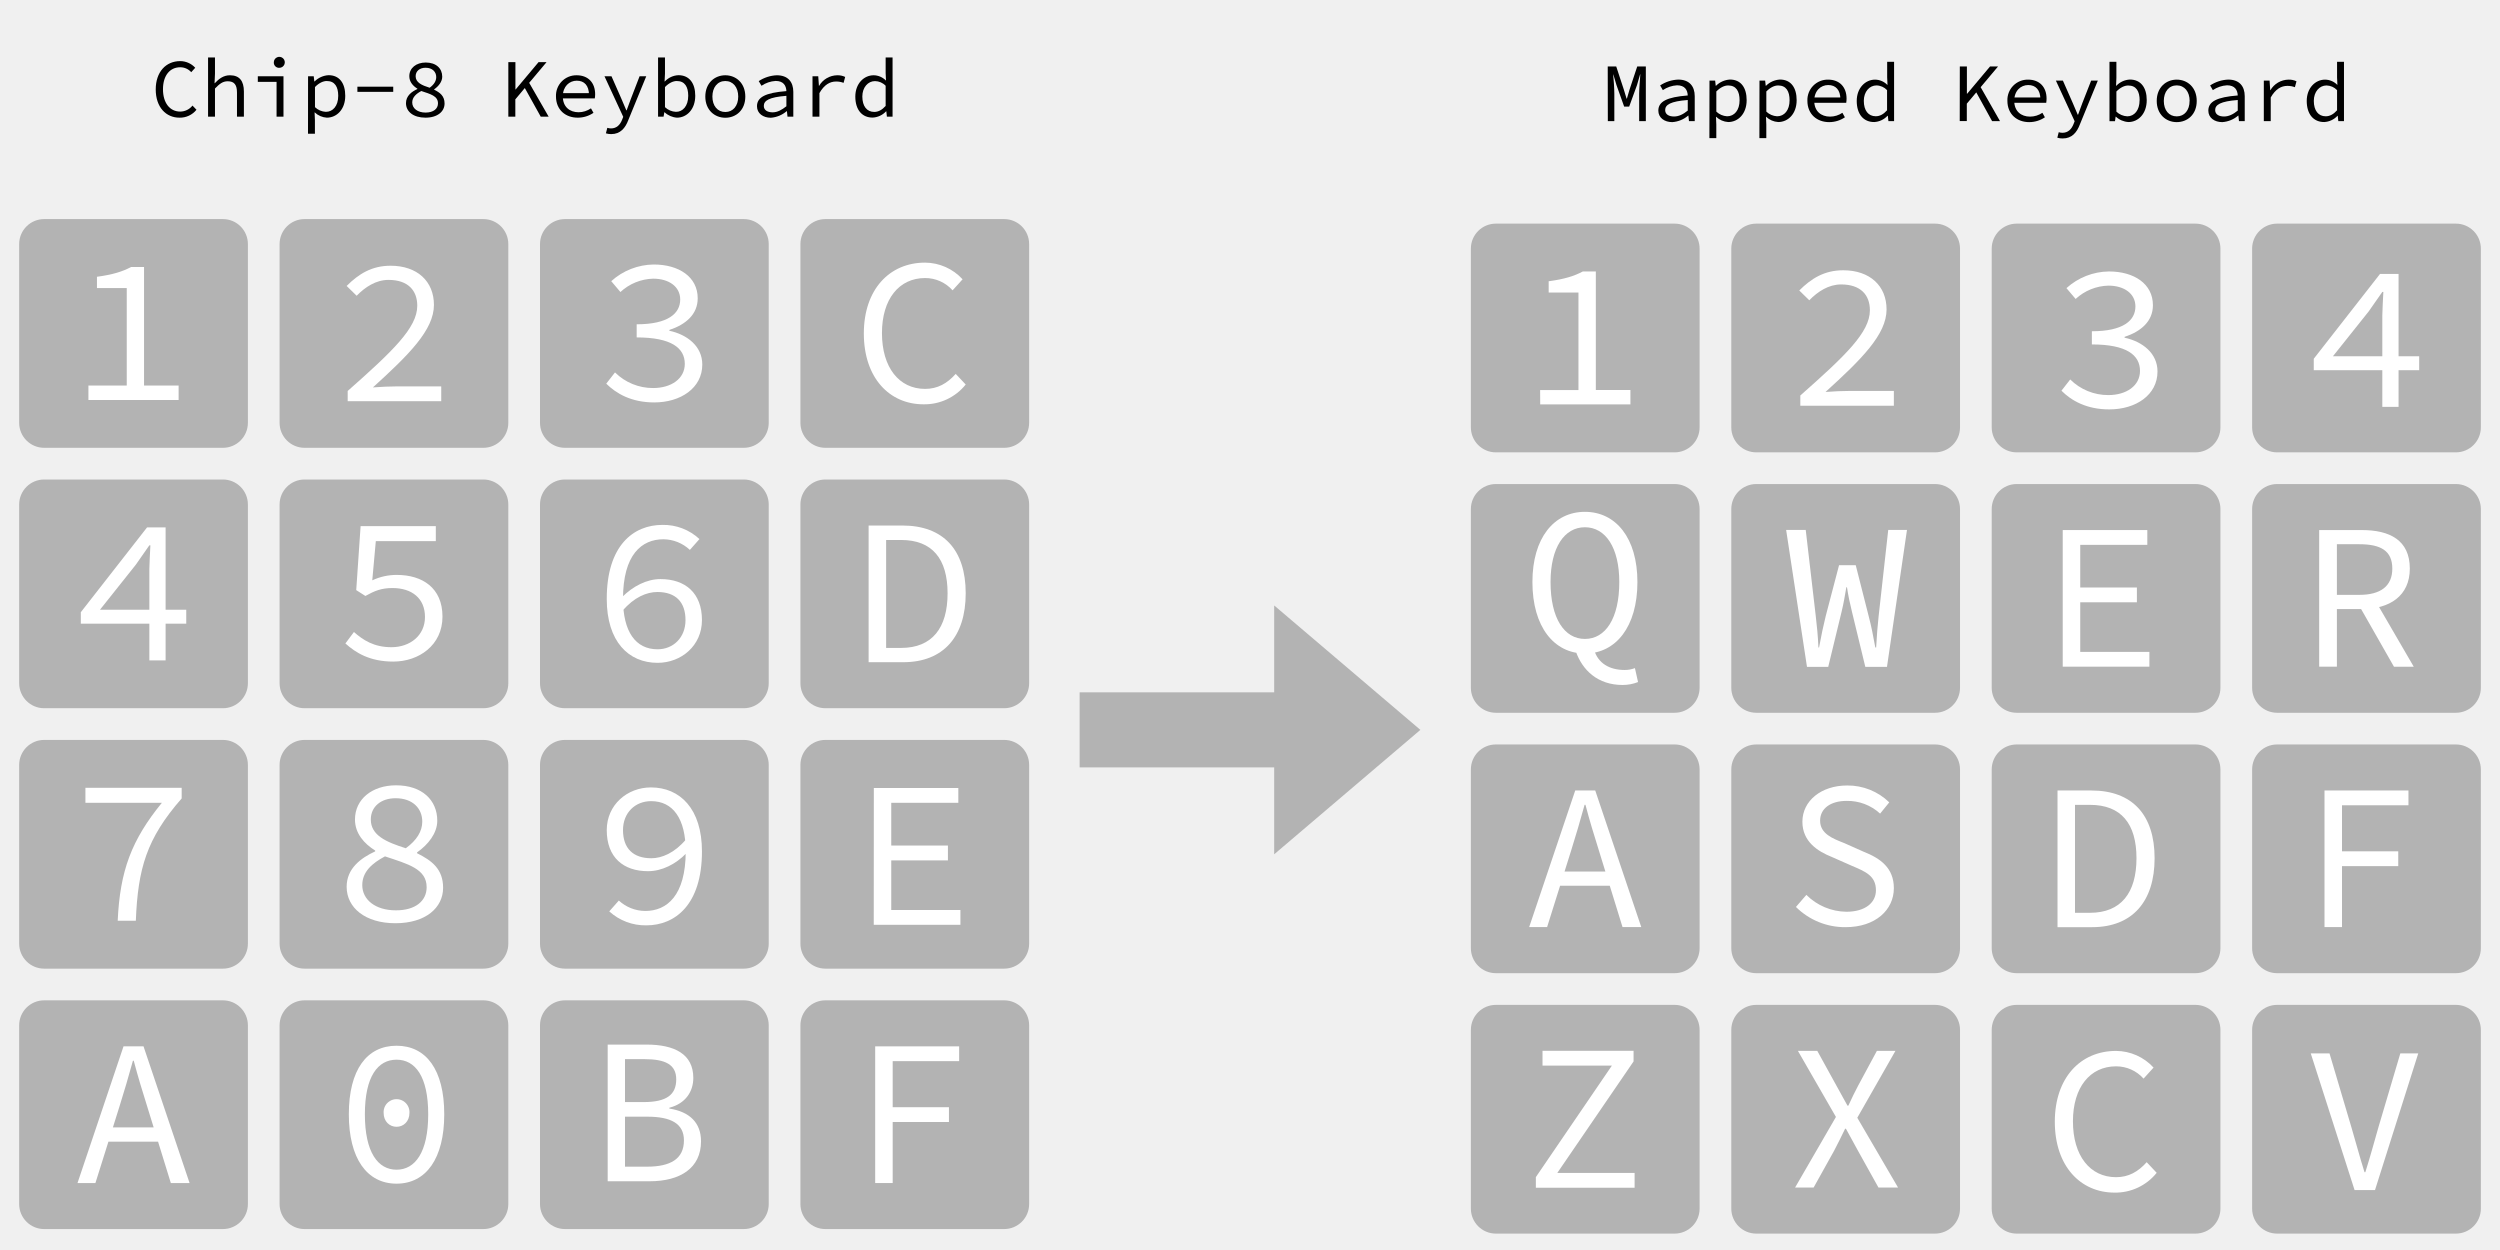
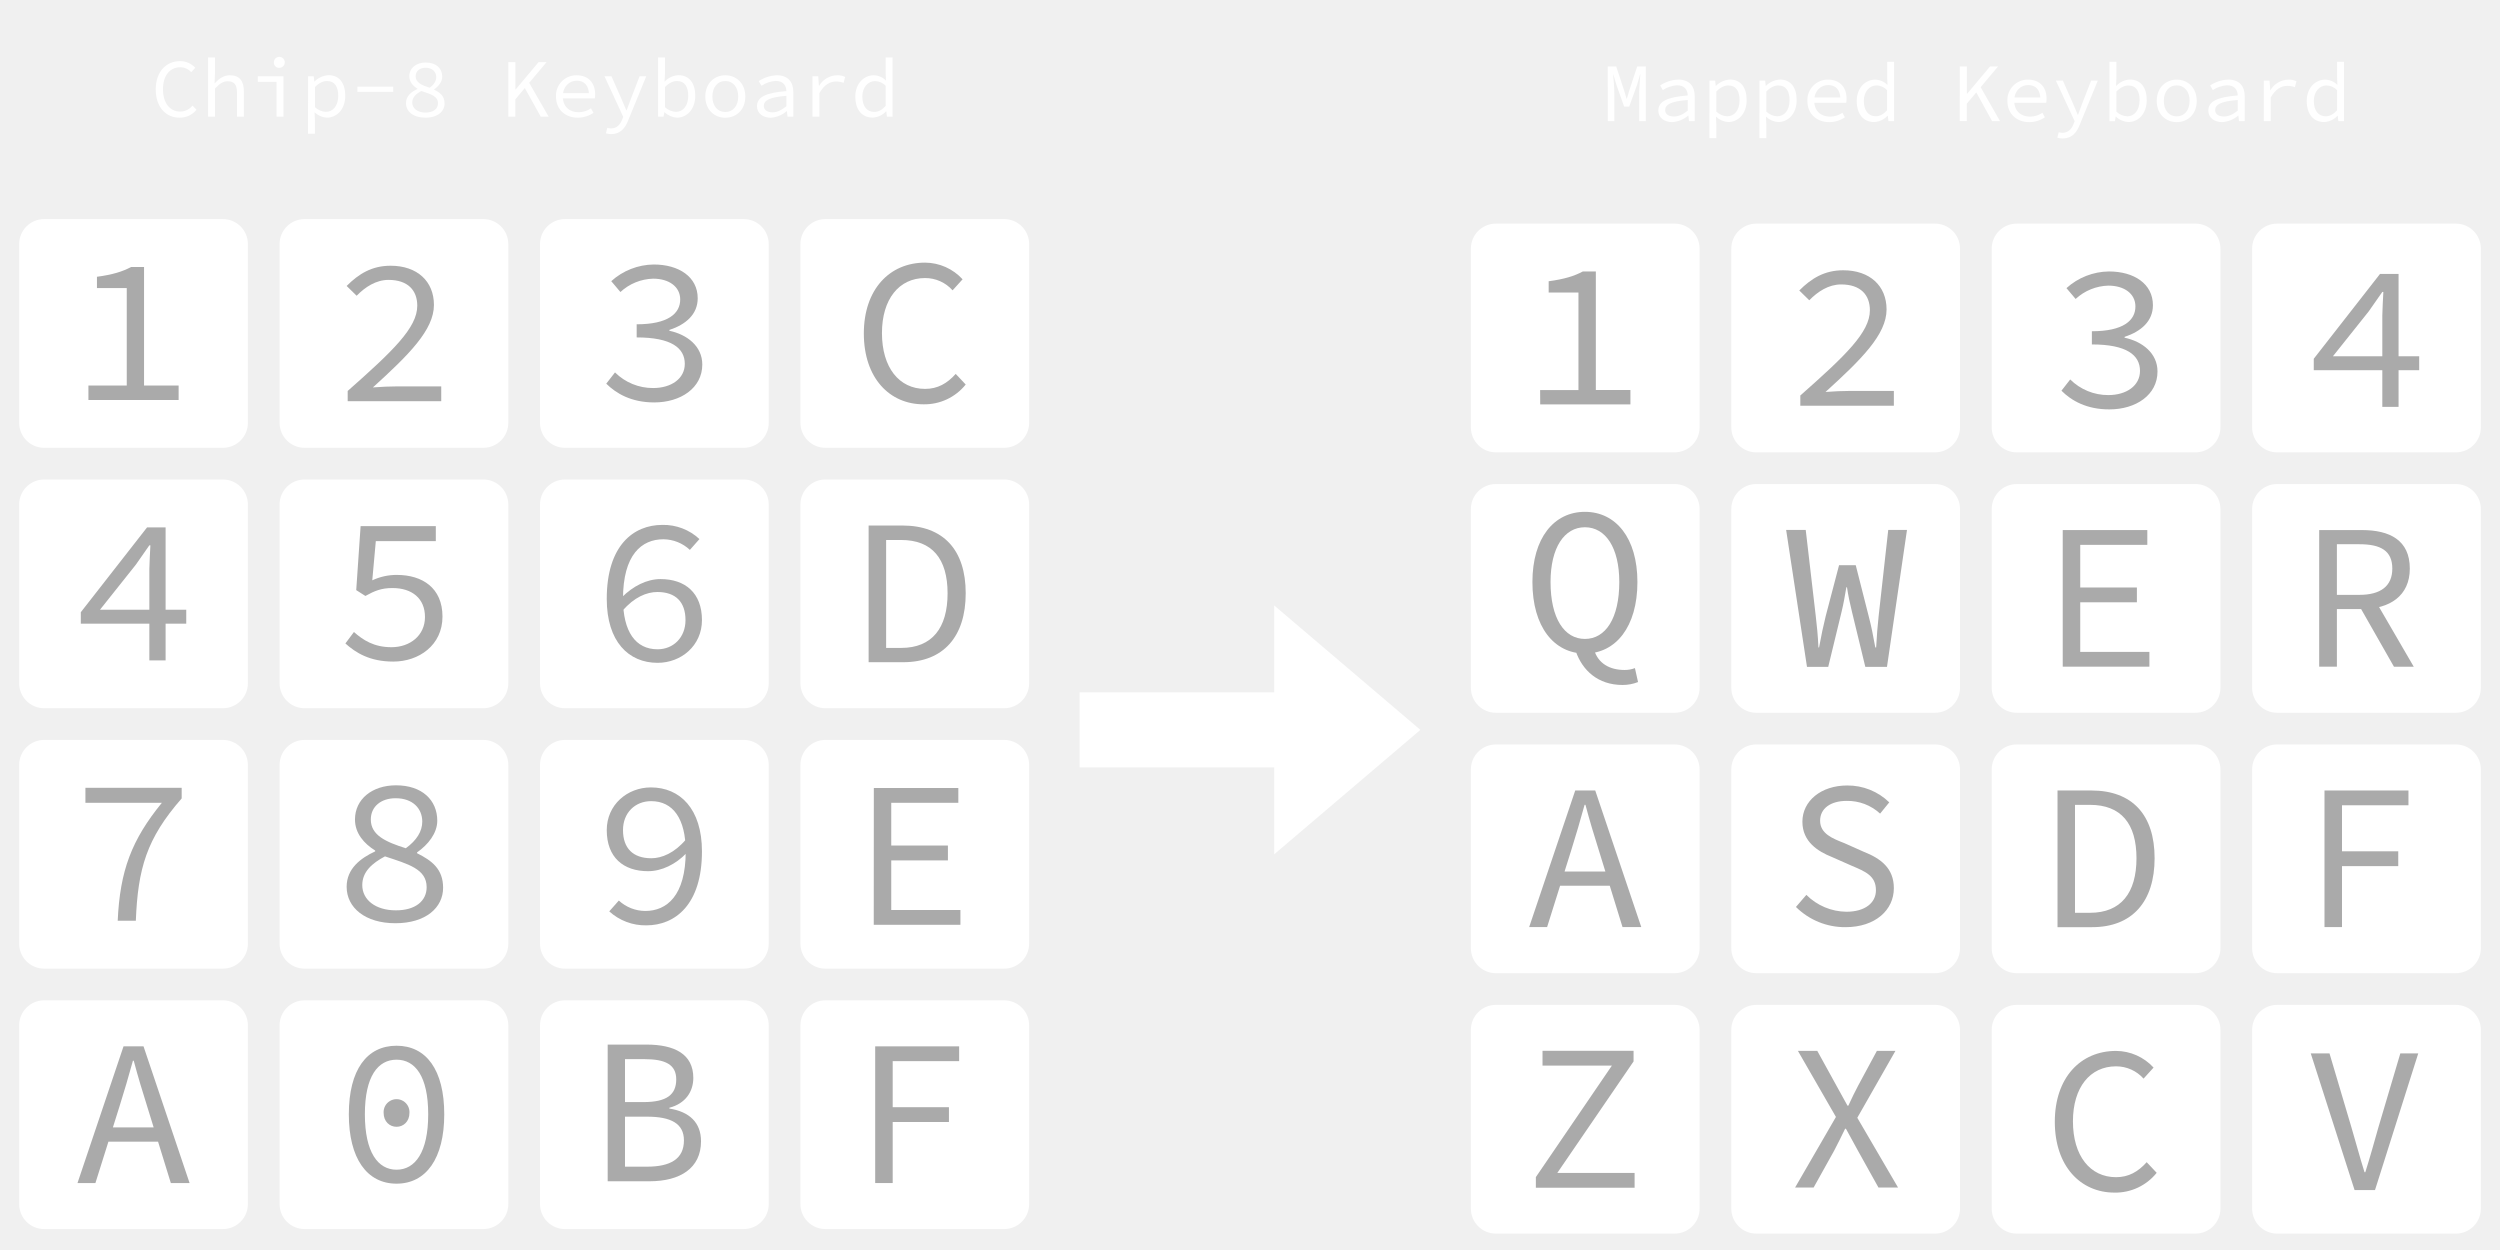
<svg xmlns="http://www.w3.org/2000/svg" id="Layer_1" data-name="Layer 1" viewBox="0 0 1200 600">
  <defs>
-     <style>.cls-1{fill:#b3b3b3;}.cls-2{fill:#fff;}</style>
+     <style>.cls-1{fill:#fff;}.cls-2{fill:#aaa;}</style>
  </defs>
  <rect class="cls-1" x="706.02" y="107.34" width="109.79" height="109.79" rx="12" />
  <rect class="cls-1" x="1081.02" y="107.34" width="109.79" height="109.79" rx="12" />
  <rect class="cls-1" x="1081.02" y="482.34" width="109.79" height="109.79" rx="12" />
  <rect class="cls-1" x="706.02" y="482.34" width="109.79" height="109.79" rx="12" />
  <rect class="cls-1" x="831.02" y="107.34" width="109.79" height="109.79" rx="12" />
  <rect class="cls-1" x="956.02" y="107.34" width="109.79" height="109.79" rx="12" />
  <rect class="cls-1" x="706.02" y="232.34" width="109.79" height="109.79" rx="12" />
  <rect class="cls-1" x="831.02" y="232.34" width="109.79" height="109.79" rx="12" />
  <rect class="cls-1" x="956.02" y="232.34" width="109.79" height="109.79" rx="12" />
  <rect class="cls-1" x="1081.02" y="232.34" width="109.79" height="109.79" rx="12" />
  <rect class="cls-1" x="706.02" y="357.34" width="109.79" height="109.79" rx="12" />
  <rect class="cls-1" x="831.02" y="357.34" width="109.79" height="109.79" rx="12" />
  <rect class="cls-1" x="956.02" y="357.34" width="109.79" height="109.79" rx="12" />
  <rect class="cls-1" x="1081.02" y="357.34" width="109.79" height="109.79" rx="12" />
  <rect class="cls-1" x="831.02" y="482.34" width="109.79" height="109.79" rx="12" />
  <rect class="cls-1" x="956.02" y="482.34" width="109.79" height="109.79" rx="12" />
-   <path d="M771.71,31.91h4.08l3.68,11.19,1.28,4.24h.16l1.24-4.24,3.72-11.19H790V58.14h-3.2V45c0-2.56.4-7,.56-9.28h-.12l-1.48,5.12L782,51.18h-2.4l-3.68-10.32-1.52-5.12h-.08c.24,2.24.56,6.72.56,9.28V58.14h-3.12Z" />
-   <path d="M796,53.1c0-4.36,4.08-6.48,14.12-7.28-.12-2.64-1.4-4.88-5.16-4.88a13.54,13.54,0,0,0-6.8,2.32L796.87,41a17,17,0,0,1,8.68-2.8c5.32,0,7.92,3.16,7.92,8V58.14h-2.76l-.28-2.64h-.12a13.07,13.07,0,0,1-7.64,3.12C799,58.62,796,56.58,796,53.1Zm14.12,0V48c-8.32.64-10.84,2.28-10.84,4.84,0,2.2,2,3.08,4.24,3.08S807.91,54.9,810.15,53.06Z" />
-   <path d="M820.55,38.7h2.72l.28,2.48h.12a10.32,10.32,0,0,1,6.72-3c5.24,0,8,3.88,8,9.92,0,6.6-4.16,10.48-8.84,10.48a9.22,9.22,0,0,1-5.8-2.52h-.08l.16,3.68v6.56h-3.32ZM835,48.14c0-4.28-1.6-7.12-5.48-7.12-1.72,0-3.72.88-5.68,2.88v9.68A8.12,8.12,0,0,0,829,55.82C832.47,55.82,835,52.94,835,48.14Z" />
-   <path d="M844.55,38.7h2.72l.28,2.48h.12a10.32,10.32,0,0,1,6.72-3c5.24,0,8,3.88,8,9.92,0,6.6-4.16,10.48-8.84,10.48a9.22,9.22,0,0,1-5.8-2.52h-.08l.16,3.68v6.56h-3.32ZM859,48.14c0-4.28-1.6-7.12-5.48-7.12-1.72,0-3.72.88-5.68,2.88v9.68A8.12,8.12,0,0,0,853,55.82C856.47,55.82,859,52.94,859,48.14Z" />
-   <path d="M867.55,48.38a9.77,9.77,0,0,1,9.92-10.16c5.6,0,8.88,3.64,8.88,9.12a13.49,13.49,0,0,1-.16,2H869.75V46.78h14.48l-.84.92c0-4.6-2.28-6.88-5.84-6.88s-6.72,2.72-6.72,7.56c0,5,3.28,7.6,7.6,7.6a10.59,10.59,0,0,0,5.92-1.84l1.2,2.16A13.32,13.32,0,0,1,878,58.62C872.19,58.62,867.55,54.86,867.55,48.38Z" />
-   <path d="M891.23,48.46c0-6.32,4.2-10.24,8.8-10.24a8.35,8.35,0,0,1,5.84,2.48H906l-.16-3.56V29.67h3.32V58.14h-2.72l-.28-2.56H906a9.34,9.34,0,0,1-6.36,3C894.59,58.62,891.23,54.94,891.23,48.46Zm14.56,4.48V43.26A7.21,7.21,0,0,0,900.71,41c-3.36,0-6.08,3-6.08,7.4,0,4.64,2.16,7.4,5.72,7.4C902.27,55.82,904.07,54.86,905.79,52.94Z" />
-   <path d="M940.71,31.91h3.4V45h.12l11-13.11h3.84l-15,17.87v8.36h-3.4Zm7.44,11.59,2-2.64L960,58.14h-3.8Z" />
-   <path d="M963.55,48.38a9.77,9.77,0,0,1,9.92-10.16c5.6,0,8.88,3.64,8.88,9.12a13.49,13.49,0,0,1-.16,2H965.75V46.78h14.48l-.84.92c0-4.6-2.28-6.88-5.84-6.88s-6.72,2.72-6.72,7.56c0,5,3.28,7.6,7.6,7.6a10.59,10.59,0,0,0,5.92-1.84l1.2,2.16A13.32,13.32,0,0,1,974,58.62C968.19,58.62,963.55,54.86,963.55,48.38Z" />
-   <path d="M987.51,66.1l.68-2.64a6.24,6.24,0,0,0,1.76.28c2.72,0,4.36-1.72,5.32-4.12l.56-1.44-9-19.48h3.36l4.72,10.72c.76,1.72,1.6,3.76,2.4,5.64h.16c.68-1.84,1.44-3.88,2.08-5.64l4.2-10.72h3.2l-8.6,21c-1.44,3.84-3.8,6.76-8.24,6.76A8.19,8.19,0,0,1,987.51,66.1Z" />
-   <path d="M1015.63,56h-.12l-.32,2.16h-2.64V29.67h3.32v7.75l-.16,3.76h.12a9.56,9.56,0,0,1,6.52-3c5.24,0,8.08,3.88,8.08,9.88,0,6.64-4.16,10.52-8.76,10.52A9.6,9.6,0,0,1,1015.63,56Zm11.4-7.84c0-4.28-1.6-7.12-5.48-7.12-1.72,0-3.72.88-5.68,2.88v9.68a8.13,8.13,0,0,0,5.24,2.24C1024.47,55.82,1027,52.94,1027,48.14Z" />
-   <path d="M1035.23,48.46c0-6.52,4.48-10.24,9.6-10.24s9.6,3.72,9.6,10.24-4.48,10.16-9.6,10.16S1035.23,54.9,1035.23,48.46Zm15.8,0c0-4.48-2.48-7.48-6.2-7.48s-6.2,3-6.2,7.48,2.48,7.4,6.2,7.4S1051,52.9,1051,48.46Z" />
-   <path d="M1060,53.1c0-4.36,4.08-6.48,14.12-7.28-.12-2.64-1.4-4.88-5.16-4.88a13.54,13.54,0,0,0-6.8,2.32L1060.87,41a17,17,0,0,1,8.68-2.8c5.32,0,7.92,3.16,7.92,8V58.14h-2.76l-.28-2.64h-.12a13.07,13.07,0,0,1-7.64,3.12C1063,58.62,1060,56.58,1060,53.1Zm14.12,0V48c-8.32.64-10.84,2.28-10.84,4.84,0,2.2,2,3.08,4.24,3.08S1071.91,54.9,1074.15,53.06Z" />
-   <path d="M1086.63,38.7h2.76l.32,4.6h.08a10.25,10.25,0,0,1,8.68-5.08,8.18,8.18,0,0,1,3.84.8l-.76,2.84a9.75,9.75,0,0,0-3.6-.64c-2.92,0-5.68,1.48-8,5.56V58.14h-3.32Z" />
-   <path d="M1107.23,48.46c0-6.32,4.2-10.24,8.8-10.24a8.35,8.35,0,0,1,5.84,2.48h.08l-.16-3.56V29.67h3.32V58.14h-2.72l-.28-2.56H1122a9.34,9.34,0,0,1-6.36,3C1110.59,58.62,1107.23,54.94,1107.23,48.46Zm14.56,4.48V43.26a7.21,7.21,0,0,0-5.08-2.24c-3.36,0-6.08,3-6.08,7.4,0,4.64,2.16,7.4,5.72,7.4C1118.27,55.82,1120.07,54.86,1121.79,52.94Z" />
+   <path class="cls-1" d="M771.71,31.91h4.08l3.68,11.19,1.28,4.24h.16l1.24-4.24,3.72-11.19H790V58.14h-3.2V45c0-2.56.4-7,.56-9.28h-.12l-1.48,5.12L782,51.18h-2.4l-3.68-10.32-1.52-5.12h-.08c.24,2.24.56,6.72.56,9.28V58.14h-3.12Z" />
+   <path class="cls-1" d="M796,53.1c0-4.36,4.08-6.48,14.12-7.28-.12-2.64-1.4-4.88-5.16-4.88a13.54,13.54,0,0,0-6.8,2.32L796.87,41a17,17,0,0,1,8.68-2.8c5.32,0,7.92,3.16,7.92,8V58.14h-2.76l-.28-2.64h-.12a13.07,13.07,0,0,1-7.64,3.12C799,58.62,796,56.58,796,53.1Zm14.12,0V48c-8.32.64-10.84,2.28-10.84,4.84,0,2.2,2,3.08,4.24,3.08S807.91,54.9,810.15,53.06Z" />
+   <path class="cls-1" d="M820.55,38.7h2.72l.28,2.48h.12a10.32,10.32,0,0,1,6.72-3c5.24,0,8,3.88,8,9.92,0,6.6-4.16,10.48-8.84,10.48a9.22,9.22,0,0,1-5.8-2.52h-.08l.16,3.68v6.56h-3.32ZM835,48.14c0-4.28-1.6-7.12-5.48-7.12-1.72,0-3.72.88-5.68,2.88v9.68A8.12,8.12,0,0,0,829,55.82C832.47,55.82,835,52.94,835,48.14Z" />
+   <path class="cls-1" d="M844.55,38.7h2.72l.28,2.48h.12a10.32,10.32,0,0,1,6.72-3c5.24,0,8,3.88,8,9.92,0,6.6-4.16,10.48-8.84,10.48a9.22,9.22,0,0,1-5.8-2.52h-.08l.16,3.68v6.56h-3.32ZM859,48.14c0-4.28-1.6-7.12-5.48-7.12-1.72,0-3.72.88-5.68,2.88v9.68A8.12,8.12,0,0,0,853,55.82C856.47,55.82,859,52.94,859,48.14Z" />
+   <path class="cls-1" d="M867.55,48.38a9.77,9.77,0,0,1,9.92-10.16c5.6,0,8.88,3.64,8.88,9.12a13.49,13.49,0,0,1-.16,2H869.75V46.78h14.48l-.84.92c0-4.6-2.28-6.88-5.84-6.88s-6.72,2.72-6.72,7.56c0,5,3.28,7.6,7.6,7.6a10.59,10.59,0,0,0,5.92-1.84l1.2,2.16A13.32,13.32,0,0,1,878,58.62C872.19,58.62,867.55,54.86,867.55,48.38Z" />
+   <path class="cls-1" d="M891.23,48.46c0-6.32,4.2-10.24,8.8-10.24a8.35,8.35,0,0,1,5.84,2.48H906l-.16-3.56V29.67h3.32V58.14h-2.72l-.28-2.56H906a9.34,9.34,0,0,1-6.36,3C894.59,58.62,891.23,54.94,891.23,48.46Zm14.56,4.48V43.26A7.21,7.21,0,0,0,900.71,41c-3.36,0-6.08,3-6.08,7.4,0,4.64,2.16,7.4,5.72,7.4C902.27,55.82,904.07,54.86,905.79,52.94Z" />
+   <path class="cls-1" d="M940.71,31.91h3.4V45h.12l11-13.11h3.84l-15,17.87v8.36h-3.4Zm7.44,11.59,2-2.64L960,58.14h-3.8Z" />
+   <path class="cls-1" d="M963.55,48.38a9.77,9.77,0,0,1,9.92-10.16c5.6,0,8.88,3.64,8.88,9.12a13.49,13.49,0,0,1-.16,2H965.75V46.78h14.48l-.84.92c0-4.6-2.28-6.88-5.84-6.88s-6.72,2.72-6.72,7.56c0,5,3.28,7.6,7.6,7.6a10.59,10.59,0,0,0,5.92-1.84l1.2,2.16A13.32,13.32,0,0,1,974,58.62C968.19,58.62,963.55,54.86,963.55,48.38Z" />
+   <path class="cls-1" d="M987.51,66.1l.68-2.64a6.24,6.24,0,0,0,1.76.28c2.72,0,4.36-1.72,5.32-4.12l.56-1.44-9-19.48h3.36l4.72,10.72c.76,1.72,1.6,3.76,2.4,5.64h.16c.68-1.84,1.44-3.88,2.08-5.64l4.2-10.72h3.2l-8.6,21c-1.44,3.84-3.8,6.76-8.24,6.76A8.19,8.19,0,0,1,987.51,66.1Z" />
+   <path class="cls-1" d="M1015.63,56h-.12l-.32,2.16h-2.64V29.67h3.32v7.75l-.16,3.76h.12a9.56,9.56,0,0,1,6.52-3c5.24,0,8.08,3.88,8.08,9.88,0,6.64-4.16,10.52-8.76,10.52A9.6,9.6,0,0,1,1015.63,56Zm11.4-7.84c0-4.28-1.6-7.12-5.48-7.12-1.72,0-3.72.88-5.68,2.88v9.68a8.13,8.13,0,0,0,5.24,2.24C1024.47,55.82,1027,52.94,1027,48.14Z" />
+   <path class="cls-1" d="M1035.23,48.46c0-6.52,4.48-10.24,9.6-10.24s9.6,3.72,9.6,10.24-4.48,10.16-9.6,10.16S1035.23,54.9,1035.23,48.46Zm15.8,0c0-4.48-2.48-7.48-6.2-7.48s-6.2,3-6.2,7.48,2.48,7.4,6.2,7.4S1051,52.9,1051,48.46Z" />
+   <path class="cls-1" d="M1060,53.1c0-4.36,4.08-6.48,14.12-7.28-.12-2.64-1.4-4.88-5.16-4.88a13.54,13.54,0,0,0-6.8,2.32L1060.87,41a17,17,0,0,1,8.68-2.8c5.32,0,7.92,3.16,7.92,8V58.14h-2.76l-.28-2.64h-.12a13.07,13.07,0,0,1-7.64,3.12C1063,58.62,1060,56.58,1060,53.1Zm14.12,0V48c-8.32.64-10.84,2.28-10.84,4.84,0,2.2,2,3.08,4.24,3.08S1071.91,54.9,1074.15,53.06Z" />
+   <path class="cls-1" d="M1086.63,38.7h2.76l.32,4.6h.08a10.25,10.25,0,0,1,8.68-5.08,8.18,8.18,0,0,1,3.84.8l-.76,2.84a9.75,9.75,0,0,0-3.6-.64c-2.92,0-5.68,1.48-8,5.56V58.14h-3.32Z" />
+   <path class="cls-1" d="M1107.23,48.46c0-6.32,4.2-10.24,8.8-10.24a8.35,8.35,0,0,1,5.84,2.48h.08l-.16-3.56V29.67h3.32V58.14h-2.72l-.28-2.56H1122a9.34,9.34,0,0,1-6.36,3C1110.59,58.62,1107.23,54.94,1107.23,48.46Zm14.56,4.48V43.26a7.21,7.21,0,0,0-5.08-2.24c-3.36,0-6.08,3-6.08,7.4,0,4.64,2.16,7.4,5.72,7.4C1118.27,55.82,1120.07,54.86,1121.79,52.94Z" />
  <path class="cls-2" d="M739.26,187.24h18.4V140.43h-14.3V135c7.5-1,12.3-2.5,16.4-4.7H766v56.91h16.6v6.9h-43.3Z" />
  <path class="cls-2" d="M864.15,189.84c21.6-19.1,33.4-30.31,33.4-40.91,0-7.3-4.4-12.4-13.8-12.4-6,0-11.2,3.4-15.3,7.6l-4.8-4.7c5.8-5.8,12.1-9.7,21.1-9.7,12.8,0,20.8,7.5,20.8,18.8,0,12-12,23.91-29.3,39.61,4-.3,8.1-.5,11.9-.5h20.9v7.1h-44.9Z" />
  <path class="cls-2" d="M989.5,187.54l4.2-5.4a25.81,25.81,0,0,0,18.3,7.5c8.7,0,15.2-4.5,15.2-11.6,0-7.6-6.4-12.71-23.1-12.71V159c15.1,0,20.9-5.2,20.9-11.9,0-6.1-5.3-10-13-10a24.1,24.1,0,0,0-15.7,6.4l-4.4-5.2a30.93,30.93,0,0,1,20.4-8c12,0,21.1,5.9,21.1,16.2,0,7.7-5.7,12.6-13.6,15.2v.4c8.5,1.81,15.8,7.41,15.8,16.21,0,11.3-10.4,18.2-23.1,18.2C1001.5,196.54,994.2,192.24,989.5,187.54Z" />
  <path class="cls-2" d="M1143.51,151.43c.1-3.5.3-7.8.5-11.3h-.5c-2.1,3.1-4.4,6.2-6.5,9.3L1119.81,171h41.4v6.7h-50.6v-5.5l31.8-40.71h8.9v63.81h-7.8Z" />
  <path class="cls-2" d="M735.56,279.38c0-21.2,10.4-33.7,25.2-33.7s25.2,12.5,25.2,33.7c0,21.51-10.4,34.31-25.2,34.31S735.56,300.89,735.56,279.38Zm41.7,0c0-16.5-6.6-26.3-16.5-26.3s-16.5,9.8-16.5,26.3c0,17.41,6.6,27.31,16.5,27.31S777.26,296.79,777.26,279.38Zm-20.9,33.21,8.8-.7c1.9,6.5,7.4,9.7,14.7,9.7a13.39,13.39,0,0,0,4.9-.9l1.5,6.7a20.32,20.32,0,0,1-7.4,1.4C767,328.79,759.56,321.79,756.36,312.59Z" />
  <path class="cls-2" d="M857.35,254.38h9.4l4.8,41.21c.6,5.5,1,8.7,1.3,15.2h.3c1.2-6.5,1.9-9.7,3.2-15.1l6.4-24.41h8l6.2,24.41c1.4,5.4,2,8.6,3.2,15.1h.4c.4-6.5.6-9.7,1.2-15.1l4.6-41.31h9l-9.6,65.71h-10.4l-6.4-26.4c-1-4-1.8-7.81-2.4-11.81h-.3c-.7,4-1.3,7.81-2.3,11.81l-6.4,26.4h-10.2Z" />
  <path class="cls-2" d="M990.11,254.43h40.6v7.1h-32.2V282h27.2v7.1h-27.2v23.81h33.2V320h-41.6Z" />
  <path class="cls-2" d="M1113.21,254.43h20.5c13.3,0,23,4.8,23,18.5,0,13.1-9.7,19.41-23,19.41h-12V320h-8.5Zm19.3,31.1c10.2,0,15.8-4.2,15.8-12.6,0-8.6-5.6-11.7-15.8-11.7h-10.8v24.3Zm6.1.1,20,34.41h-9.5L1132,290Z" />
  <path class="cls-2" d="M756.11,379.43h9.6L787.81,445h-9l-11.3-36.61c-2.3-7.3-4.5-14.5-6.5-22.1h-.4c-2.1,7.6-4.2,14.8-6.5,22.1L742.61,445H734Zm-10.4,38.91h30.1v6.8h-30.1Z" />
  <path class="cls-2" d="M862.05,435.34l5-5.8a27.59,27.59,0,0,0,19.2,8.1c9,0,14.2-4.3,14.2-10.3,0-7-5.1-9-11.7-11.81l-9.5-4.2c-6.5-2.6-14.1-7.2-14.1-16.9,0-10,9-17.4,21.5-17.4a28.61,28.61,0,0,1,20.2,8.1l-4.4,5.4a23.05,23.05,0,0,0-16.1-6.1c-7.6,0-12.7,3.6-12.7,9.5,0,6.3,6.1,8.6,11.7,10.8l9.2,4.1c8.1,3.2,14.5,7.8,14.5,17.51,0,10.4-8.8,18.7-23.2,18.7A33.35,33.35,0,0,1,862.05,435.34Z" />
  <path class="cls-2" d="M987.61,379.43h16.2c19.7,0,30.4,11.7,30.4,32.51s-10.7,33.1-30,33.1h-16.6Zm15.6,58.71c14.9,0,22.3-9.6,22.3-26.2s-7.4-25.61-22.3-25.61H996v51.81Z" />
  <path class="cls-2" d="M1115.76,379.43h40.3v7.1h-31.9v22.1h27v7.11h-27V445h-8.4Z" />
  <path class="cls-2" d="M737.21,565l36.5-53.51h-33.3v-7.1h43.7v5.1L747.51,563h37.1v7.1h-47.4Z" />
  <path class="cls-2" d="M881.25,536.13,863,504.43h9.3l9.2,16.7c1.7,3,3.2,5.7,5.3,9.6h.4c1.8-3.9,3.1-6.6,4.7-9.6l9-16.7h8.9l-18.3,32.1L911.05,570h-9.4l-9.8-17.6c-1.8-3.3-3.6-6.6-5.8-10.6h-.4c-1.9,4-3.6,7.3-5.3,10.6l-9.8,17.6h-8.9Z" />
  <path class="cls-2" d="M986.31,538.44c0-21.11,12.3-34,29.4-34a24.58,24.58,0,0,1,18,8l-4.8,5.3a17.59,17.59,0,0,0-13.2-5.9c-12.5,0-20.7,10.1-20.7,26.4,0,16.51,8.2,26.81,20.7,26.81,6,0,10.6-2.6,14.7-7.2l4.8,5.1a25.35,25.35,0,0,1-20.3,9.5C998.71,572.44,986.31,559.84,986.31,538.44Z" />
  <path class="cls-2" d="M1109.16,505.63h9l10.5,35.41c2.3,7.7,3.9,14,6.3,21.6h.4c2.4-7.6,4.1-13.9,6.3-21.6l10.5-35.41h8.6L1140,571.24h-9.8Z" />
  <rect class="cls-1" x="9.2" y="105.16" width="109.79" height="109.79" rx="12" />
  <rect class="cls-1" x="384.2" y="105.16" width="109.79" height="109.79" rx="12" />
  <rect class="cls-1" x="384.2" y="480.16" width="109.79" height="109.79" rx="12" />
  <rect class="cls-1" x="9.2" y="480.16" width="109.79" height="109.79" rx="12" />
  <rect class="cls-1" x="134.2" y="105.16" width="109.79" height="109.79" rx="12" />
  <rect class="cls-1" x="259.2" y="105.16" width="109.79" height="109.79" rx="12" />
  <rect class="cls-1" x="9.2" y="230.16" width="109.79" height="109.79" rx="12" />
  <rect class="cls-1" x="134.2" y="230.16" width="109.79" height="109.79" rx="12" />
  <rect class="cls-1" x="259.2" y="230.16" width="109.79" height="109.79" rx="12" />
  <rect class="cls-1" x="384.2" y="230.16" width="109.79" height="109.79" rx="12" />
  <rect class="cls-1" x="9.2" y="355.16" width="109.79" height="109.79" rx="12" />
  <rect class="cls-1" x="134.2" y="355.16" width="109.79" height="109.79" rx="12" />
  <rect class="cls-1" x="259.2" y="355.16" width="109.79" height="109.79" rx="12" />
  <rect class="cls-1" x="384.2" y="355.16" width="109.79" height="109.79" rx="12" />
  <rect class="cls-1" x="134.2" y="480.16" width="109.79" height="109.79" rx="12" />
  <rect class="cls-1" x="259.2" y="480.16" width="109.79" height="109.79" rx="12" />
  <path class="cls-2" d="M42.44,185.06h18.4v-46.8H46.54v-5.41c7.5-1,12.3-2.5,16.4-4.7h6.2v56.91h16.6V192H42.44Z" />
  <path class="cls-2" d="M166.89,187.66c21.6-19.1,33.4-30.3,33.4-40.9,0-7.3-4.4-12.41-13.8-12.41-6,0-11.2,3.41-15.3,7.61l-4.8-4.7c5.8-5.81,12.1-9.71,21.1-9.71,12.8,0,20.8,7.5,20.8,18.81,0,12-12,23.9-29.3,39.6,4-.3,8.1-.5,11.9-.5h20.9v7.1h-44.9Z" />
  <path class="cls-2" d="M291,184.16l4.2-5.4a25.81,25.81,0,0,0,18.3,7.5c8.7,0,15.2-4.5,15.2-11.6,0-7.6-6.4-12.7-23.1-12.7v-6.3c15.1,0,20.9-5.2,20.9-11.9,0-6.1-5.3-10-13-10a24.06,24.06,0,0,0-15.7,6.41l-4.4-5.21a30.93,30.93,0,0,1,20.4-8c12,0,21.1,5.9,21.1,16.21,0,7.7-5.7,12.6-13.6,15.2v.4c8.5,1.8,15.8,7.4,15.8,16.2,0,11.3-10.4,18.2-23.1,18.2C303,193.16,295.74,188.86,291,184.16Z" />
  <path class="cls-2" d="M414.64,160.06c0-21.1,12.3-34,29.4-34a24.58,24.58,0,0,1,18,8l-4.8,5.3a17.59,17.59,0,0,0-13.2-5.9c-12.5,0-20.7,10.11-20.7,26.41,0,16.5,8.2,26.8,20.7,26.8,6,0,10.6-2.6,14.7-7.2l4.8,5.1a25.35,25.35,0,0,1-20.3,9.5C427,194.06,414.64,181.46,414.64,160.06Z" />
  <path class="cls-2" d="M71.69,273.06c.1-3.5.3-7.8.5-11.31h-.5c-2.1,3.11-4.4,6.21-6.5,9.31L48,292.66h41.4v6.7H38.79v-5.5l31.8-40.71h8.9V317h-7.8Z" />
  <path class="cls-2" d="M165.79,308.86l4.1-5.5c4.3,3.8,9.5,7.3,18,7.3,8.9,0,16.1-5.6,16.1-14.5s-6.2-13.9-15.6-13.9c-5.3,0-8.5,1.3-13,3.8l-4.4-2.8,2.1-30.71h36.1v7.2h-28.8l-1.7,18.81a27.33,27.33,0,0,1,11.8-2.6c12.2,0,21.9,6.2,21.9,20s-11.4,21.6-23.6,21.6C177.39,317.56,170.69,313.26,165.79,308.86Z" />
  <path class="cls-2" d="M291.24,287.46c0-25.61,12.8-35.51,26.7-35.51a25.35,25.35,0,0,1,17.8,6.8l-4.6,5.2a18.81,18.81,0,0,0-12.7-5.1c-10.4,0-19.4,7.31-19.4,28.61,0,15.7,6,24.2,16.6,24.2,7.5,0,13.4-5.6,13.4-14,0-8.7-4.7-13.5-13.5-13.5-5.1,0-11.2,2.5-16.7,9l-.3-6.5c5.3-5.3,11.9-8.7,18.5-8.7,11.8,0,19.9,6.6,19.9,19.7,0,12.2-9.9,20.5-21.3,20.5C301.74,318.16,291.24,308,291.24,287.46Z" />
  <path class="cls-2" d="M416.94,252.25h16.2c19.7,0,30.4,11.71,30.4,32.51s-10.7,33.1-30,33.1h-16.6ZM432.54,311c14.9,0,22.3-9.6,22.3-26.2s-7.4-25.61-22.3-25.61h-7.2V311Z" />
  <path class="cls-2" d="M77.69,385.35H41v-7.2h46.2v5.1c-16.9,19.31-21,33.71-22,58.71h-8.7C57.59,417.86,63.19,403.16,77.69,385.35Z" />
  <path class="cls-2" d="M166.39,425.66c0-8.8,6.8-13.8,13.7-17v-.4c-5.3-3.3-9.7-8.2-9.7-14.9,0-9.81,8.3-16.41,19.7-16.41,12.5,0,19.8,7.1,19.8,17,0,6-4.4,11.5-9.7,15.2v.4c7,3.5,12.5,7.5,12.5,16.6,0,9.5-8.3,17-22.9,17C175.39,443.16,166.39,435.76,166.39,425.66Zm38.4.2c0-8.8-8.9-11.1-20-14.8-6.2,3.3-10.9,7.4-10.9,13.8,0,7,6.3,12.1,16.1,12.1C199.39,437,204.79,432.46,204.79,425.86Zm-2.1-31.5c0-6.21-4.5-11.21-12.8-11.21-7,0-11.9,4-11.9,10.21,0,7.6,7.3,10.8,16.8,13.8C200,403.36,202.69,399.06,202.69,394.36Z" />
  <path class="cls-2" d="M292.44,437.46l4.6-5.2a18.82,18.82,0,0,0,12.7,5c10.3,0,19.4-7.3,19.4-28.6,0-15.71-6.1-24.11-16.6-24.11-7.6,0-13.5,5.5-13.5,13.9,0,8.71,4.8,13.51,13.6,13.51,5,0,11.1-2.5,16.6-9l.3,6.51c-5.2,5.4-11.9,8.7-18.5,8.7-11.8,0-19.8-6.6-19.8-19.71,0-12.2,9.9-20.5,21.2-20.5,13.9,0,24.5,10.2,24.5,30.71,0,25.6-12.9,35.5-26.7,35.5A25.75,25.75,0,0,1,292.44,437.46Z" />
  <path class="cls-2" d="M419.44,378.25H460v7.1h-32.2v20.51H455V413h-27.2v23.8H461v7.1h-41.6Z" />
  <path class="cls-2" d="M59.29,502.25h9.6L91,567.86H82l-11.3-36.6c-2.3-7.3-4.5-14.5-6.5-22.1h-.4c-2.1,7.6-4.2,14.8-6.5,22.1l-11.5,36.6h-8.6Zm-10.4,38.91H79V548H48.89Z" />
  <path class="cls-2" d="M167.44,534.86c0-21.4,8.7-32.91,22.9-32.91s22.9,11.51,22.9,32.91c0,21.2-8.7,33.3-22.9,33.3S167.44,556.06,167.44,534.86Zm38.1,0c0-18.31-6.3-26.21-15.2-26.21s-15.2,7.9-15.2,26.21,6.3,26.6,15.2,26.6S205.54,553.16,205.54,534.86Zm-21.4-.7a6.21,6.21,0,1,1,12.4,0c0,4.2-2.9,6.7-6.2,6.7S184.14,538.36,184.14,534.16Z" />
  <path class="cls-2" d="M291.69,501.4h18.6c13.4,0,22.5,4.5,22.5,16,0,6.51-3.7,12.31-11.5,14.31v.4c9.6,1.5,15.2,6.7,15.2,15.7,0,12.9-10,19.2-24.7,19.2h-20.1ZM308.89,529c11.2,0,15.7-3.6,15.7-10.91,0-7.1-5.2-9.7-15.3-9.7H300V529Zm1.7,31c11.2,0,17.7-3.7,17.7-12.6,0-8.1-6.2-11.4-17.7-11.4H300v24Z" />
  <path class="cls-2" d="M420.09,502.25h40.3v7.1h-31.9v22.11h27v7.1h-27v29.3h-8.4Z" />
-   <path d="M74.75,42.93c0-8.44,4.92-13.6,11.76-13.6a9.83,9.83,0,0,1,7.2,3.2l-1.92,2.12a7,7,0,0,0-5.28-2.36c-5,0-8.28,4-8.28,10.56s3.28,10.71,8.28,10.71a7.56,7.56,0,0,0,5.88-2.88l1.92,2a10.14,10.14,0,0,1-8.12,3.8C79.71,56.52,74.75,51.48,74.75,42.93Z" />
-   <path d="M99.87,27.57h3.32v7.76l-.2,4.6h.12c2-2.16,4.24-3.8,7.24-3.8,4.6,0,6.72,2.72,6.72,7.83V56h-3.32V44.4c0-3.67-1.28-5.39-4.44-5.39-2.32,0-3.88,1.16-6.12,3.48V56H99.87Z" />
-   <path d="M132.75,39.29h-9V36.61h12.32V56h-3.32ZM131.43,30a2.64,2.64,0,1,1,2.64,2.56A2.5,2.5,0,0,1,131.43,30Z" />
-   <path d="M147.87,36.61h2.72l.28,2.48H151a10.32,10.32,0,0,1,6.72-3c5.24,0,8,3.88,8,9.91,0,6.6-4.16,10.48-8.84,10.48a9.22,9.22,0,0,1-5.8-2.52H151l.16,3.68v6.56h-3.32ZM162.35,46c0-4.27-1.6-7.11-5.48-7.11-1.72,0-3.72.88-5.68,2.88v9.67a8.12,8.12,0,0,0,5.16,2.24C159.79,53.72,162.35,50.84,162.35,46Z" />
-   <path d="M171.55,41.61h17.2v2.48h-17.2Z" />
-   <path d="M194.87,49.52c0-3.52,2.72-5.52,5.48-6.79v-.16c-2.12-1.32-3.88-3.28-3.88-6,0-3.92,3.32-6.56,7.88-6.56,5,0,7.92,2.84,7.92,6.8,0,2.4-1.76,4.6-3.88,6.08v.16c2.8,1.39,5,3,5,6.63,0,3.8-3.32,6.8-9.16,6.8S194.87,53.56,194.87,49.52Zm15.36.08c0-3.52-3.56-4.43-8-5.91-2.48,1.31-4.36,3-4.36,5.51,0,2.8,2.52,4.84,6.44,4.84C208.07,54,210.23,52.24,210.23,49.6ZM209.39,37c0-2.48-1.8-4.48-5.12-4.48-2.8,0-4.76,1.6-4.76,4.08,0,3,2.92,4.32,6.72,5.52C208.31,40.61,209.39,38.89,209.39,37Z" />
-   <path d="M244,29.81h3.4V42.93h.12l11-13.12h3.84l-15,17.87V56H244Zm7.44,11.6,2-2.64L263.35,56h-3.8Z" />
-   <path d="M266.87,46.28a9.77,9.77,0,0,1,9.92-10.15c5.6,0,8.88,3.64,8.88,9.11a13.49,13.49,0,0,1-.16,2H269.07V44.69h14.48l-.84.91c0-4.59-2.28-6.87-5.84-6.87s-6.72,2.72-6.72,7.55c0,5,3.28,7.6,7.6,7.6A10.59,10.59,0,0,0,283.67,52l1.2,2.16a13.32,13.32,0,0,1-7.52,2.32C271.51,56.52,266.87,52.76,266.87,46.28Z" />
-   <path d="M290.83,64l.68-2.64a6.24,6.24,0,0,0,1.76.28c2.72,0,4.36-1.72,5.32-4.12l.56-1.44-9-19.47h3.36l4.72,10.71c.76,1.72,1.6,3.76,2.4,5.64h.16c.68-1.84,1.44-3.88,2.08-5.64L307,36.61h3.2l-8.6,21c-1.44,3.84-3.8,6.76-8.24,6.76A8.19,8.19,0,0,1,290.83,64Z" />
-   <path d="M319,53.88h-.12L318.51,56h-2.64V27.57h3.32v7.76L319,39.09h.12a9.56,9.56,0,0,1,6.52-3c5.24,0,8.08,3.88,8.08,9.87,0,6.64-4.16,10.52-8.76,10.52A9.6,9.6,0,0,1,319,53.88ZM330.35,46c0-4.27-1.6-7.11-5.48-7.11-1.72,0-3.72.88-5.68,2.88v9.67a8.13,8.13,0,0,0,5.24,2.24C327.79,53.72,330.35,50.84,330.35,46Z" />
-   <path d="M338.55,46.36c0-6.51,4.48-10.23,9.6-10.23s9.6,3.72,9.6,10.23-4.48,10.16-9.6,10.16S338.55,52.8,338.55,46.36Zm15.8,0c0-4.47-2.48-7.47-6.2-7.47s-6.2,3-6.2,7.47,2.48,7.4,6.2,7.4S354.35,50.8,354.35,46.36Z" />
-   <path d="M363.35,51c0-4.36,4.08-6.48,14.12-7.27-.12-2.64-1.4-4.88-5.16-4.88a13.54,13.54,0,0,0-6.8,2.32l-1.32-2.24a17,17,0,0,1,8.68-2.8c5.32,0,7.92,3.16,7.92,8V56H378l-.28-2.64h-.12A13.07,13.07,0,0,1,370,56.52C366.35,56.52,363.35,54.48,363.35,51Zm14.12,0v-5c-8.32.64-10.84,2.28-10.84,4.84,0,2.2,2,3.08,4.24,3.08S375.23,52.8,377.47,51Z" />
-   <path d="M390,36.61h2.76l.32,4.6h.08a10.25,10.25,0,0,1,8.68-5.08,8.18,8.18,0,0,1,3.84.8l-.76,2.84a9.75,9.75,0,0,0-3.6-.64c-2.92,0-5.68,1.48-8,5.56V56H390Z" />
-   <path d="M410.55,46.36c0-6.31,4.2-10.23,8.8-10.23a8.35,8.35,0,0,1,5.84,2.48h.08l-.16-3.56V27.57h3.32V56h-2.72l-.28-2.56h-.12a9.34,9.34,0,0,1-6.36,3C413.91,56.52,410.55,52.84,410.55,46.36Zm14.56,4.48V41.17A7.21,7.21,0,0,0,420,38.93c-3.36,0-6.08,3-6.08,7.39,0,4.64,2.16,7.4,5.72,7.4C421.59,53.72,423.39,52.76,425.11,50.84Z" />
+   <path class="cls-1" d="M74.75,42.93c0-8.44,4.92-13.6,11.76-13.6a9.83,9.83,0,0,1,7.2,3.2l-1.92,2.12a7,7,0,0,0-5.28-2.36c-5,0-8.28,4-8.28,10.56s3.28,10.71,8.28,10.71a7.56,7.56,0,0,0,5.88-2.88l1.92,2a10.14,10.14,0,0,1-8.12,3.8C79.71,56.52,74.75,51.48,74.75,42.93Z" />
+   <path class="cls-1" d="M99.87,27.57h3.32v7.76l-.2,4.6h.12c2-2.16,4.24-3.8,7.24-3.8,4.6,0,6.72,2.72,6.72,7.83V56h-3.32V44.4c0-3.67-1.28-5.39-4.44-5.39-2.32,0-3.88,1.16-6.12,3.48V56H99.87Z" />
+   <path class="cls-1" d="M132.75,39.29h-9V36.61h12.32V56h-3.32ZM131.43,30a2.64,2.64,0,1,1,2.64,2.56A2.5,2.5,0,0,1,131.43,30Z" />
+   <path class="cls-1" d="M147.87,36.61h2.72l.28,2.48H151a10.32,10.32,0,0,1,6.72-3c5.24,0,8,3.88,8,9.91,0,6.6-4.16,10.48-8.84,10.48a9.22,9.22,0,0,1-5.8-2.52H151l.16,3.68v6.56h-3.32ZM162.35,46c0-4.27-1.6-7.11-5.48-7.11-1.72,0-3.72.88-5.68,2.88v9.67a8.12,8.12,0,0,0,5.16,2.24C159.79,53.72,162.35,50.84,162.35,46Z" />
+   <path class="cls-1" d="M171.55,41.61h17.2v2.48h-17.2Z" />
+   <path class="cls-1" d="M194.87,49.52c0-3.52,2.72-5.52,5.48-6.79v-.16c-2.12-1.32-3.88-3.28-3.88-6,0-3.92,3.32-6.56,7.88-6.56,5,0,7.92,2.84,7.92,6.8,0,2.4-1.76,4.6-3.88,6.08v.16c2.8,1.39,5,3,5,6.63,0,3.8-3.32,6.8-9.16,6.8S194.87,53.56,194.87,49.52Zm15.36.08c0-3.52-3.56-4.43-8-5.91-2.48,1.31-4.36,3-4.36,5.51,0,2.8,2.52,4.84,6.44,4.84C208.07,54,210.23,52.24,210.23,49.6ZM209.39,37c0-2.48-1.8-4.48-5.12-4.48-2.8,0-4.76,1.6-4.76,4.08,0,3,2.92,4.32,6.72,5.52C208.31,40.61,209.39,38.89,209.39,37Z" />
+   <path class="cls-1" d="M244,29.81h3.4V42.93h.12l11-13.12h3.84l-15,17.87V56H244Zm7.44,11.6,2-2.64L263.35,56h-3.8Z" />
+   <path class="cls-1" d="M266.87,46.28a9.77,9.77,0,0,1,9.92-10.15c5.6,0,8.88,3.64,8.88,9.11a13.49,13.49,0,0,1-.16,2H269.07V44.69h14.48l-.84.91c0-4.59-2.28-6.87-5.84-6.87s-6.72,2.72-6.72,7.55c0,5,3.28,7.6,7.6,7.6A10.59,10.59,0,0,0,283.67,52l1.2,2.16a13.32,13.32,0,0,1-7.52,2.32C271.51,56.52,266.87,52.76,266.87,46.28Z" />
+   <path class="cls-1" d="M290.83,64l.68-2.64a6.24,6.24,0,0,0,1.76.28c2.72,0,4.36-1.72,5.32-4.12l.56-1.44-9-19.47h3.36l4.72,10.71c.76,1.72,1.6,3.76,2.4,5.64h.16c.68-1.84,1.44-3.88,2.08-5.64L307,36.61h3.2l-8.6,21c-1.44,3.84-3.8,6.76-8.24,6.76A8.19,8.19,0,0,1,290.83,64Z" />
+   <path class="cls-1" d="M319,53.88h-.12L318.51,56h-2.64V27.57h3.32v7.76L319,39.09h.12a9.56,9.56,0,0,1,6.52-3c5.24,0,8.08,3.88,8.08,9.87,0,6.64-4.16,10.52-8.76,10.52A9.6,9.6,0,0,1,319,53.88ZM330.35,46c0-4.27-1.6-7.11-5.48-7.11-1.72,0-3.72.88-5.68,2.88v9.67a8.13,8.13,0,0,0,5.24,2.24C327.79,53.72,330.35,50.84,330.35,46Z" />
+   <path class="cls-1" d="M338.55,46.36c0-6.51,4.48-10.23,9.6-10.23s9.6,3.72,9.6,10.23-4.48,10.16-9.6,10.16S338.55,52.8,338.55,46.36Zm15.8,0c0-4.47-2.48-7.47-6.2-7.47s-6.2,3-6.2,7.47,2.48,7.4,6.2,7.4S354.35,50.8,354.35,46.36Z" />
+   <path class="cls-1" d="M363.35,51c0-4.36,4.08-6.48,14.12-7.27-.12-2.64-1.4-4.88-5.16-4.88a13.54,13.54,0,0,0-6.8,2.32l-1.32-2.24a17,17,0,0,1,8.68-2.8c5.32,0,7.92,3.16,7.92,8V56H378l-.28-2.64h-.12A13.07,13.07,0,0,1,370,56.52C366.35,56.52,363.35,54.48,363.35,51Zm14.12,0v-5c-8.32.64-10.84,2.28-10.84,4.84,0,2.2,2,3.08,4.24,3.08S375.23,52.8,377.47,51Z" />
+   <path class="cls-1" d="M390,36.61h2.76l.32,4.6h.08a10.25,10.25,0,0,1,8.68-5.08,8.18,8.18,0,0,1,3.84.8l-.76,2.84a9.75,9.75,0,0,0-3.6-.64c-2.92,0-5.68,1.48-8,5.56V56H390Z" />
+   <path class="cls-1" d="M410.55,46.36c0-6.31,4.2-10.23,8.8-10.23a8.35,8.35,0,0,1,5.84,2.48h.08l-.16-3.56V27.57h3.32V56h-2.72l-.28-2.56h-.12a9.34,9.34,0,0,1-6.36,3C413.91,56.52,410.55,52.84,410.55,46.36Zm14.56,4.48V41.17A7.21,7.21,0,0,0,420,38.93c-3.36,0-6.08,3-6.08,7.39,0,4.64,2.16,7.4,5.72,7.4C421.59,53.72,423.39,52.76,425.11,50.84Z" />
  <polygon class="cls-1" points="681.78 350.34 611.61 290.62 611.61 332.32 518.22 332.32 518.22 368.36 611.61 368.36 611.61 410.06 681.78 350.34" />
</svg>
